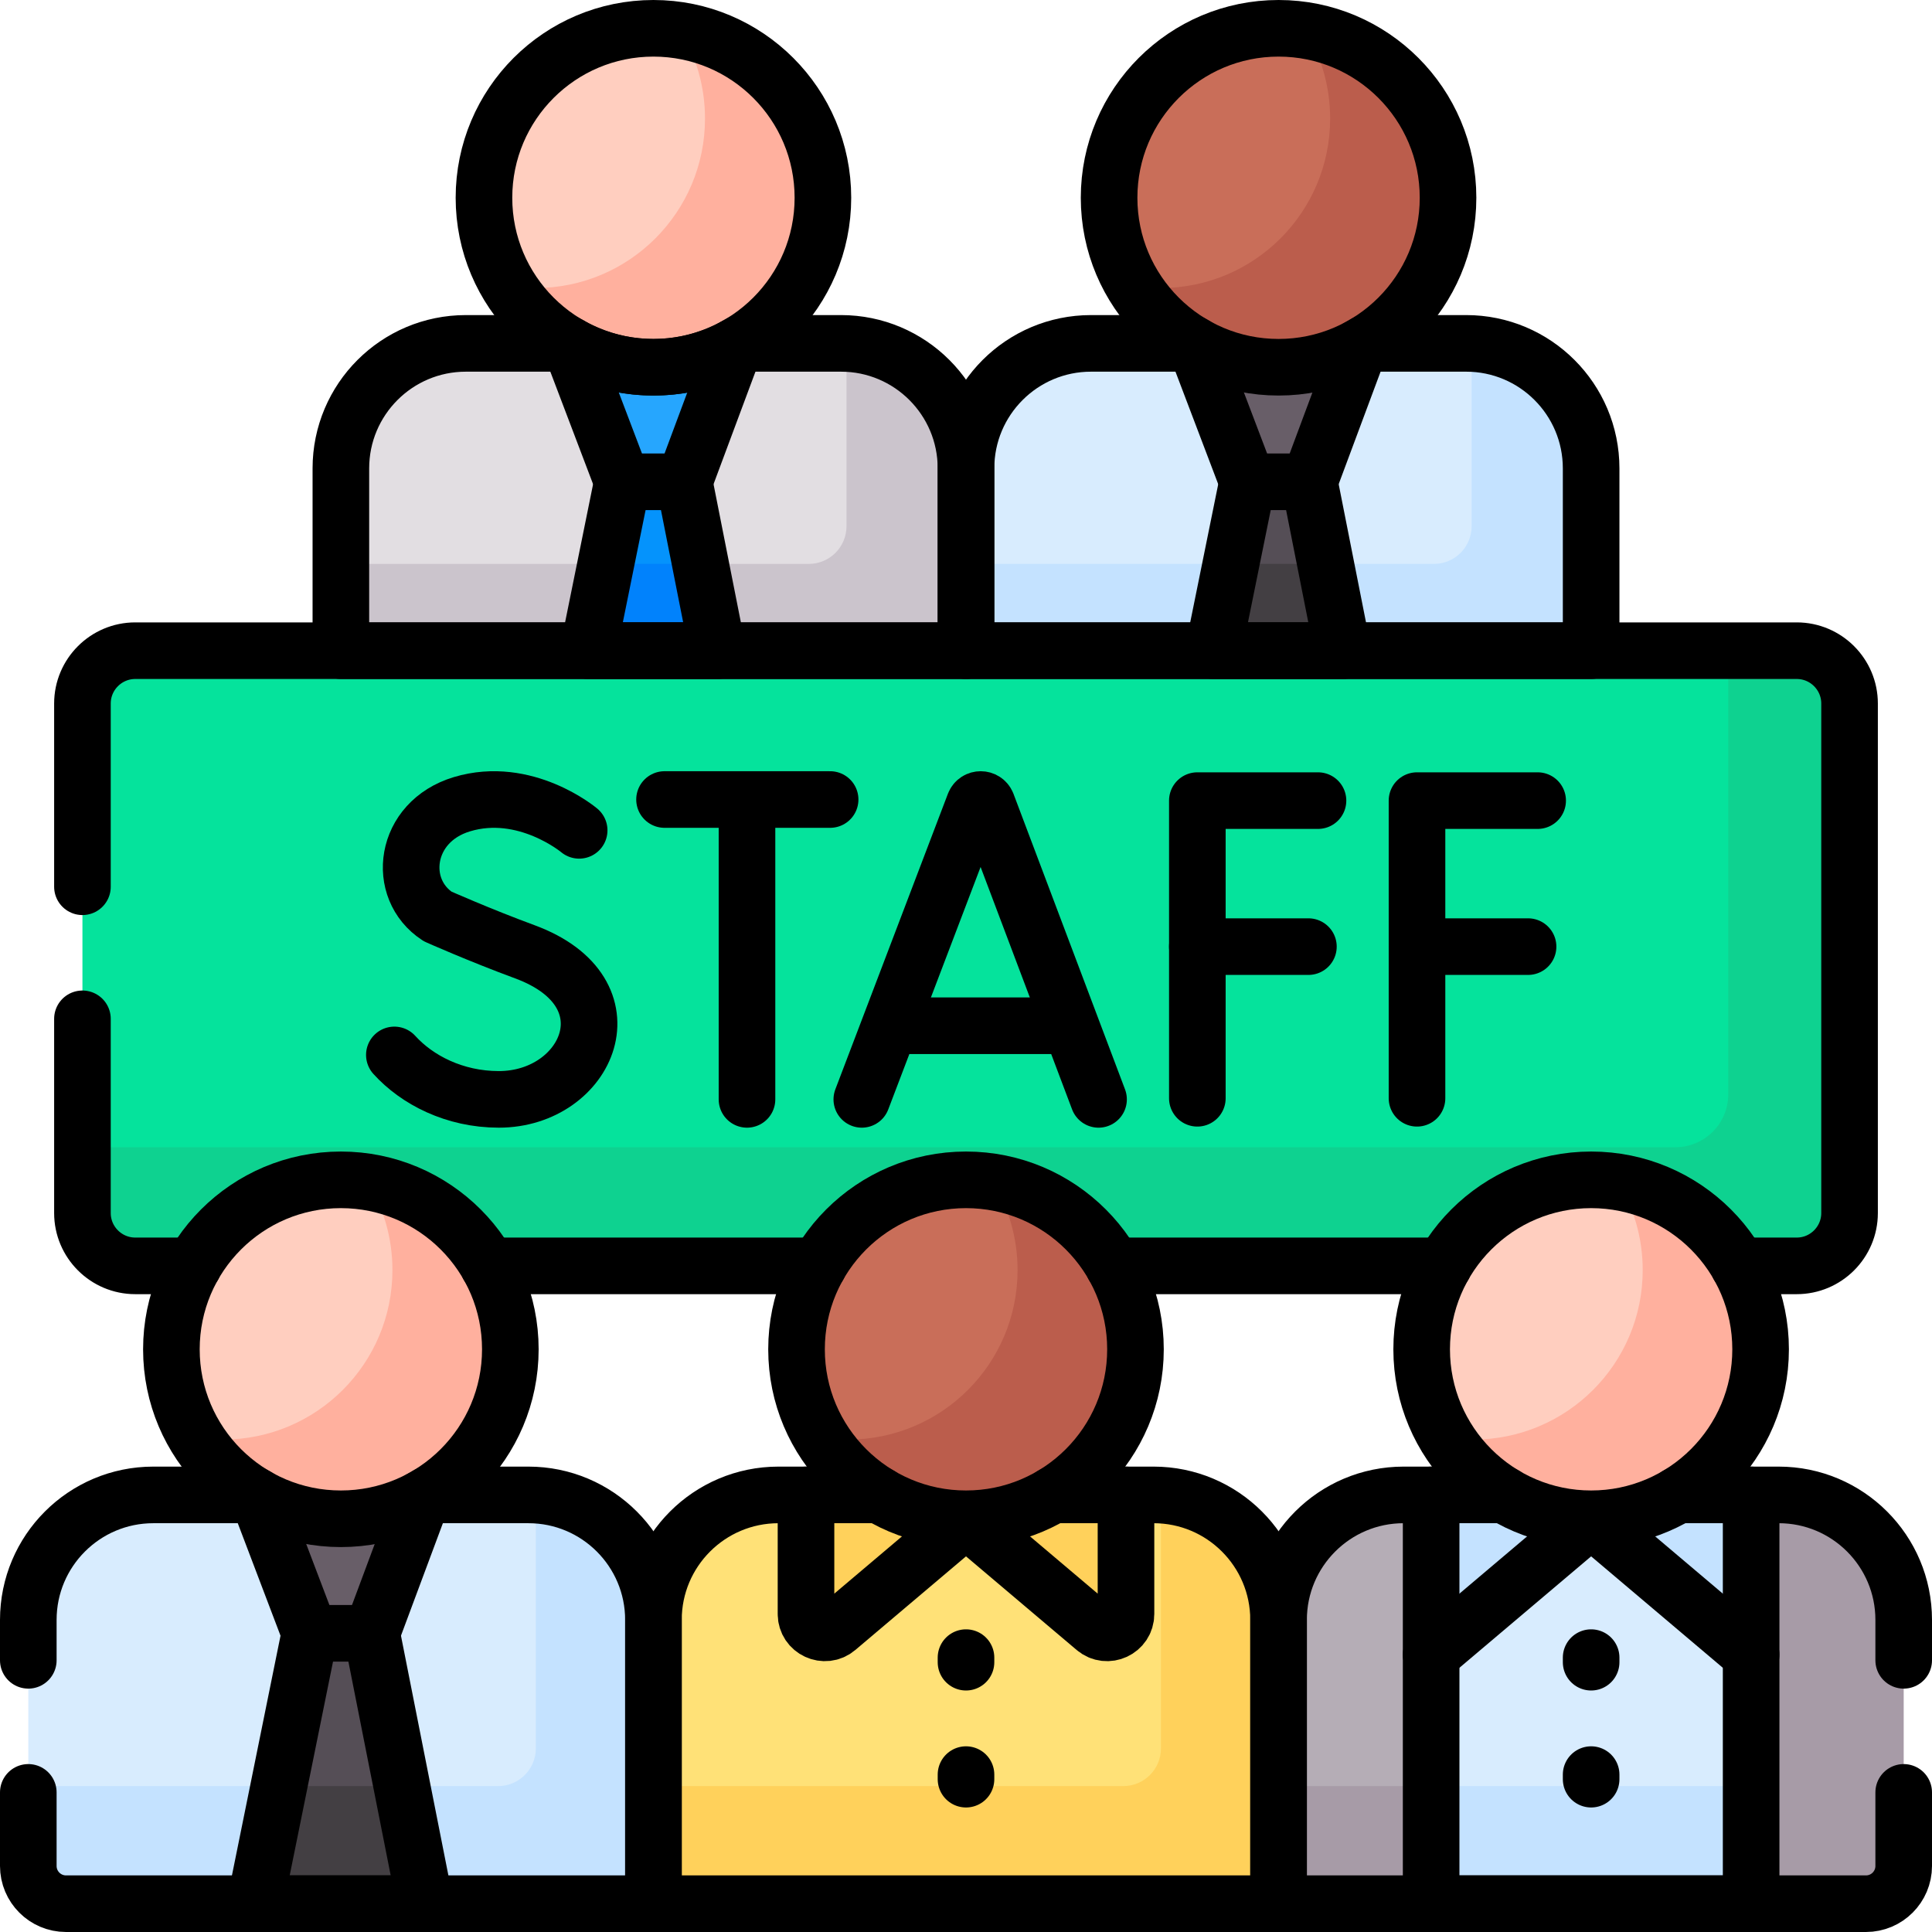
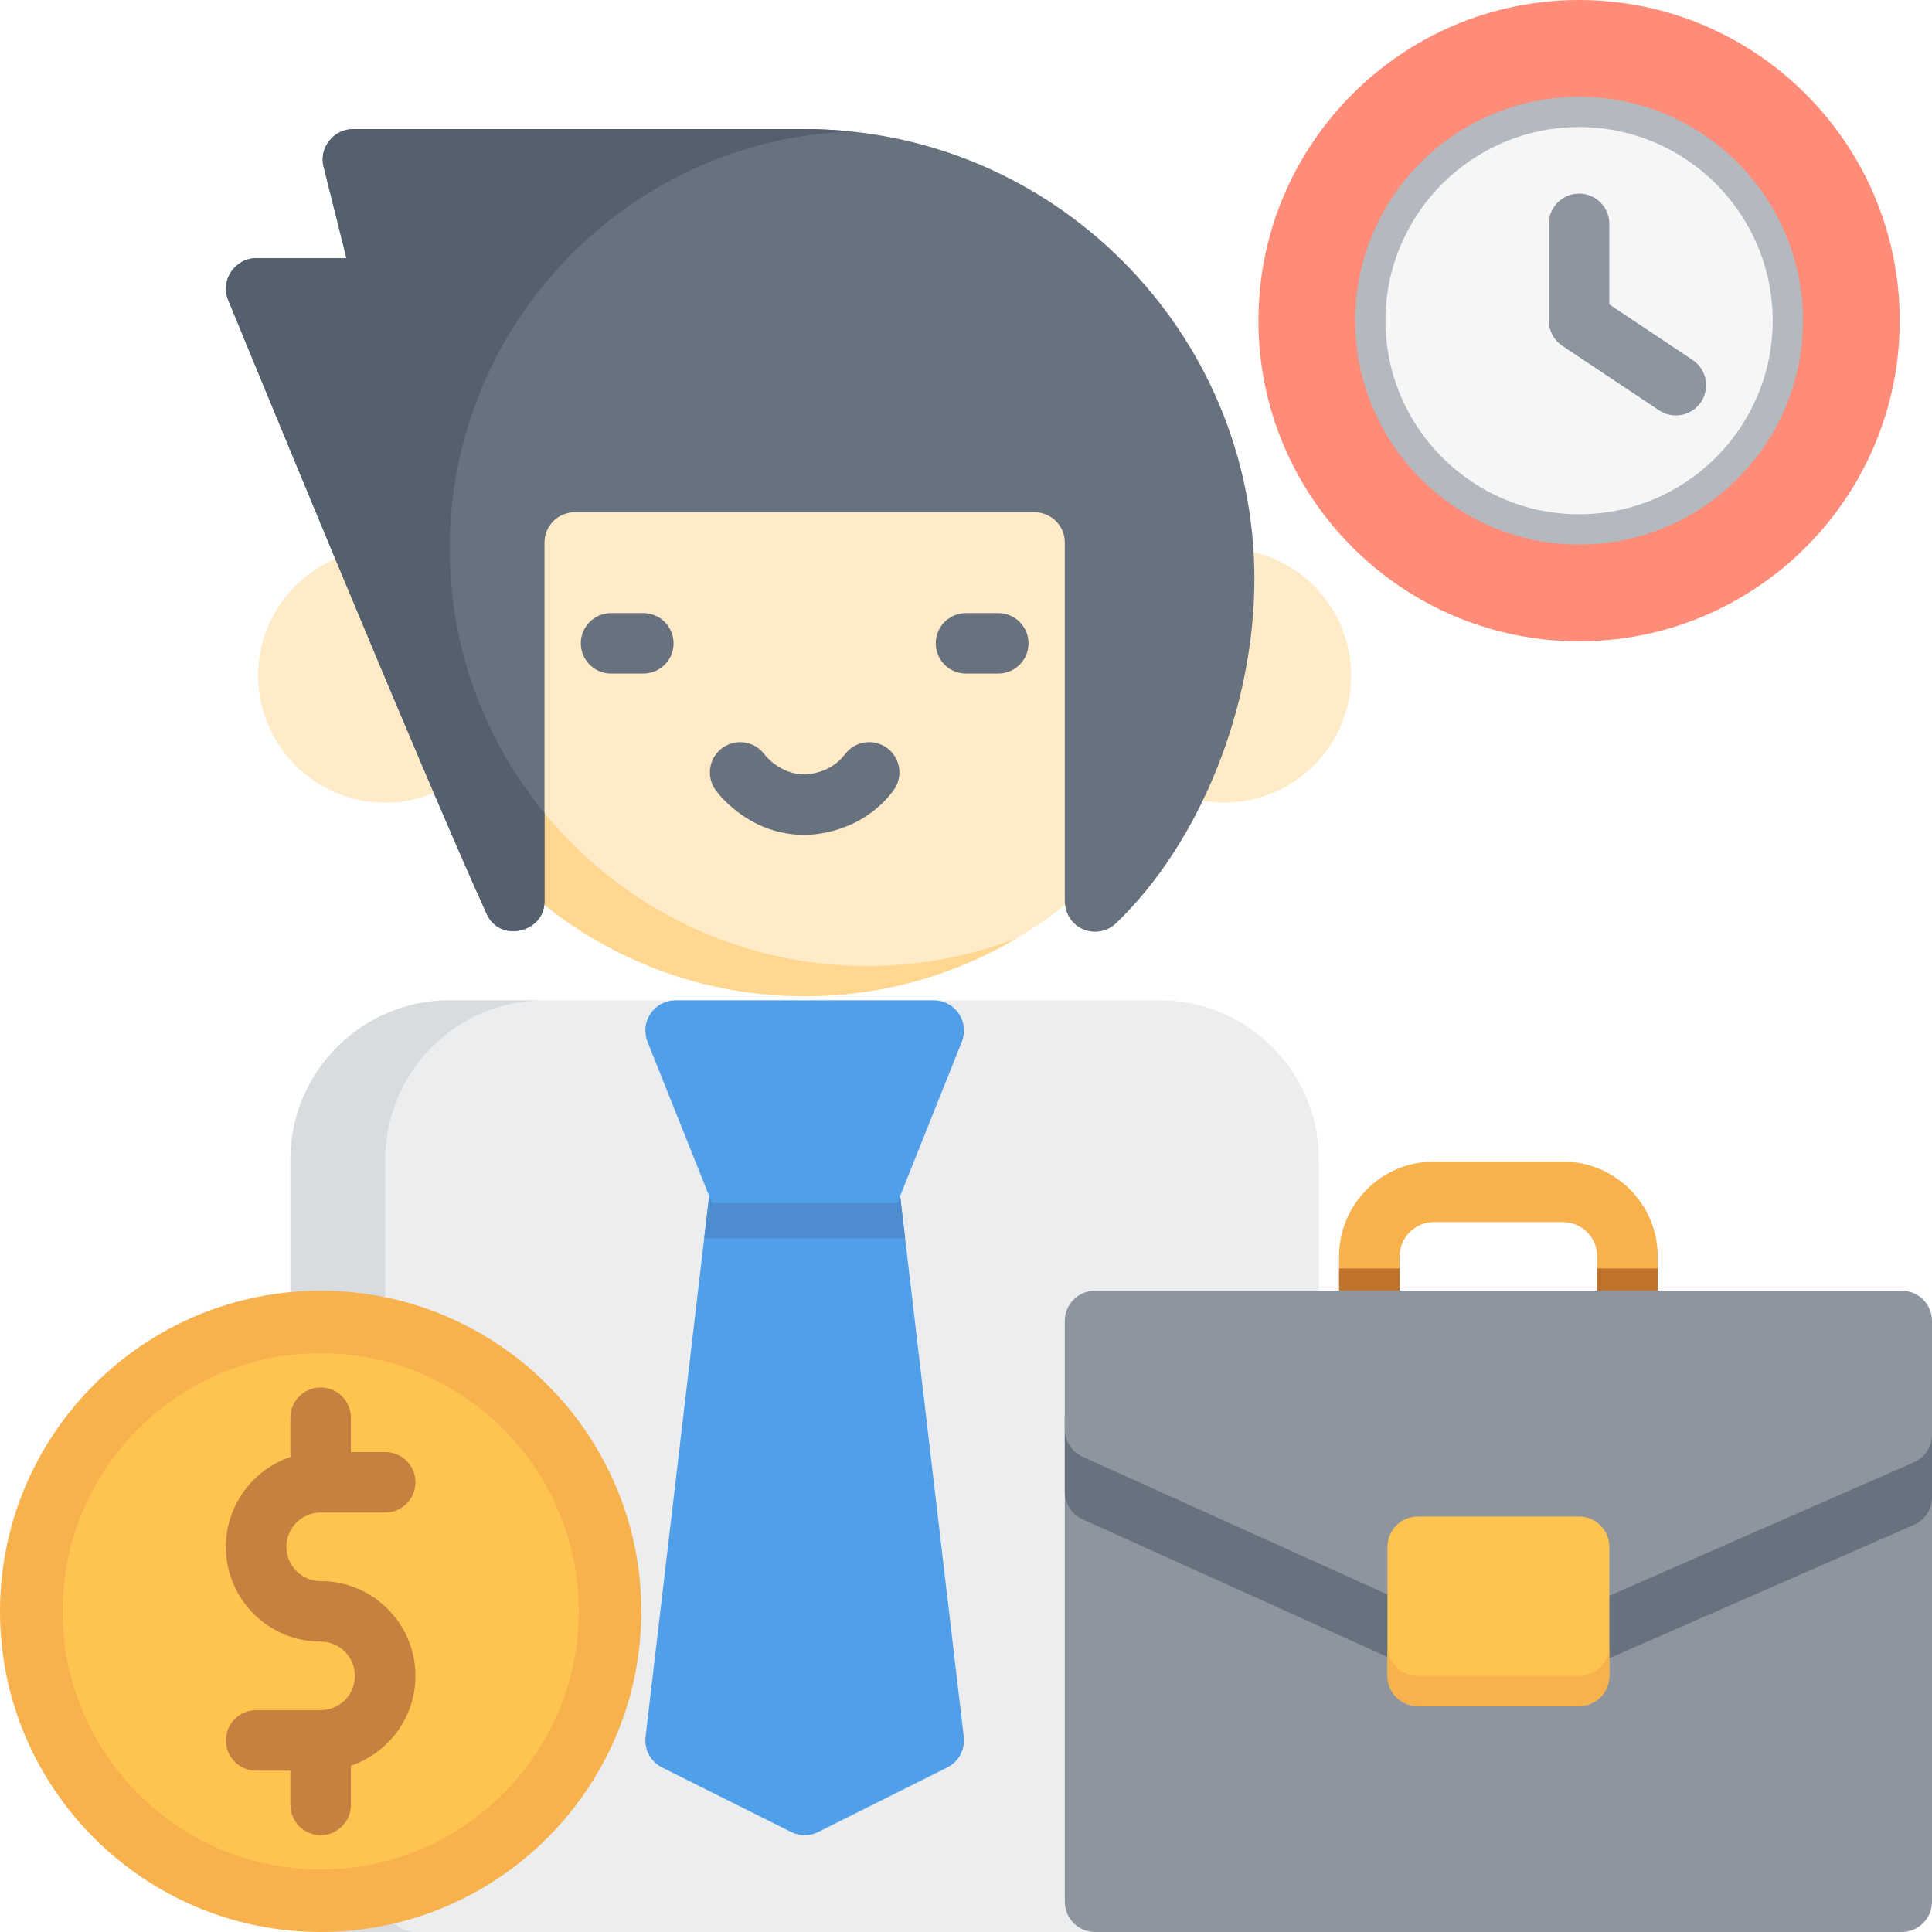
- <svg xmlns="http://www.w3.org/2000/svg" version="1.1" id="Capa_1" x="0px" y="0px" viewBox="0 0 512 512" style="enable-background:new 0 0 512 512;" xml:space="preserve">
+ <svg xmlns="http://www.w3.org/2000/svg" version="1.1" id="Layer_1" viewBox="0 0 512 512" xml:space="preserve">
+   <path style="fill:#ECEDEF;" d="M307.307,265.086H119.182c-23.281,0-42.221,18.941-42.221,42.221v196.676  c0,4.427,3.589,8.017,8.017,8.017h256.534c4.427,0,8.017-3.589,8.017-8.017V307.307  C349.528,284.026,330.587,265.086,307.307,265.086z" />
+   <path style="fill:#D9DCDF;" d="M102.079,503.983V307.307c0-23.28,18.941-42.221,42.221-42.221h-25.119  c-23.281,0-42.221,18.941-42.221,42.221v196.676c0,4.427,3.589,8.017,8.017,8.017h25.119  C105.669,512,102.079,508.411,102.079,503.983z" />
  <g>
-     <g>
-       <g>
-         <g>
-           <g>
-             <path style="fill:#D8ECFE;" d="M421.667,172.439v-48.308c0-18.299-14.834-33.133-33.133-33.133h-99.4       c-18.299,0-33.133,14.834-33.133,33.133v48.308H421.667z" />
-             <path style="fill:#C4E2FF;" d="M390,91.035v48.406c0,5.523-4.477,10-10,10H256v22.998h165.667v-48.308       C421.667,106.324,407.618,91.803,390,91.035z" />
-             <polygon style="fill:#685E68;" points="316.686,90.998 330.623,127.677 331.44,128.677 346.155,128.677 346.991,127.677 &#10;&#09;&#09;&#09;&#09;&#09;&#09;360.658,90.998 &#09;&#09;&#09;&#09;&#09;" />
-             <path style="fill:#05E39C;" d="M35.847,335.467c-7.72,0-14-6.28-14-14V186.439c0-7.72,6.28-14,14-14h440.306       c7.72,0,14,6.28,14,14v135.028c0,7.72-6.28,14-14,14H35.847z" />
-             <path style="fill:#0ED290;" d="M476.153,172.439H458v117.588c0,7.72-6.28,14-14,14H21.847v17.439c0,7.72,6.28,14,14,14h440.306       c7.72,0,14-6.28,14-14V186.439C490.153,178.72,483.873,172.439,476.153,172.439z" />
-             <polygon style="fill:#554E56;" points="355.846,172.439 346.991,127.677 330.623,127.677 321.55,172.439 &#09;&#09;&#09;&#09;&#09;" />
-             <polygon style="fill:#433F43;" points="326.211,149.441 321.55,172.439 355.846,172.439 351.296,149.441 &#09;&#09;&#09;&#09;&#09;" />
-             <circle style="fill:#C96E59;" cx="338.833" cy="52.412" r="44.912" />
-             <g>
-               <path style="fill:#E2DEE2;" d="M256,172.439v-48.308c0-18.299-14.834-33.133-33.133-33.133h-99.4        c-18.299,0-33.133,14.834-33.133,33.133v48.308H256z" />
-               <path style="fill:#CBC4CC;" d="M224.333,91.035v48.406c0,5.523-4.477,10-10,10h-124v22.998H256v-48.308        C256,106.324,241.951,91.803,224.333,91.035z" />
-               <polygon style="fill:#26A6FE;" points="151.019,90.998 164.956,127.677 165.774,128.677 180.488,128.677 181.324,127.677 &#10;&#09;&#09;&#09;&#09;&#09;&#09;&#09;194.992,90.998 &#09;&#09;&#09;&#09;&#09;&#09;" />
-               <polygon style="fill:#0593FC;" points="190.179,172.439 181.324,127.677 164.956,127.677 155.883,172.439 &#09;&#09;&#09;&#09;&#09;&#09;" />
-               <polygon style="fill:#0182FC;" points="160.545,149.441 155.883,172.439 190.179,172.439 185.63,149.441 &#09;&#09;&#09;&#09;&#09;&#09;" />
-               <circle style="fill:#FFCEBF;" cx="173.167" cy="52.412" r="44.912" />
-             </g>
-           </g>
-           <g>
-             <g>
-               <path style="fill:#D8ECFE;" d="M140.033,396.166h-99.4C22.334,396.166,7.5,411,7.5,429.299V494.5c0,5.523,4.477,10,10,10        h155.667v-75.201C173.167,411,158.332,396.166,140.033,396.166z" />
-               <path style="fill:#C4E2FF;" d="M142,396.229v67.105c0,5.523-4.477,10-10,10H7.5V494.5c0,5.523,4.477,10,10,10h155.667v-75.201        C173.167,411.661,159.383,397.247,142,396.229z" />
-               <circle style="fill:#FFCEBF;" cx="90.333" cy="357.58" r="44.912" />
-               <polygon style="fill:#685E68;" points="68.186,396.166 82.123,432.844 82.94,433.844 97.655,433.844 98.491,432.844 &#10;&#09;&#09;&#09;&#09;&#09;&#09;&#09;112.158,396.166 &#09;&#09;&#09;&#09;&#09;&#09;" />
-               <polygon style="fill:#554E56;" points="112.666,504.5 98.491,432.844 82.123,432.844 67.6,504.5 &#09;&#09;&#09;&#09;&#09;&#09;" />
-               <polygon style="fill:#433F43;" points="73.916,473.334 67.6,504.5 112.666,504.5 106.501,473.334 &#09;&#09;&#09;&#09;&#09;&#09;" />
-             </g>
-             <g>
-               <path style="fill:#FFE177;" d="M305.7,396.166h-99.4c-18.299,0-33.133,14.834-33.133,33.133V504.5h165.667v-75.201        C338.833,411,323.999,396.166,305.7,396.166z" />
-               <path style="fill:#FFD15B;" d="M307.667,396.229v67.105c0,5.523-4.477,10-10,10h-124.5V504.5h165.667v-75.201        C338.833,411.661,325.049,397.247,307.667,396.229z" />
-               <path style="fill:#FFD15B;" d="M256,402.627l34.171,28.911c3.25,2.749,8.229,0.44,8.229-3.817l0-31.554h-84.802l0,31.554        c0,4.257,4.98,6.566,8.229,3.817L256,402.627z" />
-               <circle style="fill:#C96E59;" cx="256" cy="357.58" r="44.912" />
-             </g>
-             <g>
-               <g>
-                 <path style="fill:#B5ADB6;" d="M380.266,396.166h-8.299c-18.299,0-33.133,14.834-33.133,33.133V504.5h41.432V396.166z" />
-                 <path style="fill:#A79BA7;" d="M471.367,396.166h-8.299V504.5H494.5c5.523,0,10-4.477,10-10v-65.201         C504.5,411,489.666,396.166,471.367,396.166z" />
-               </g>
-               <rect x="338.833" y="473.334" style="fill:#A79BA7;" width="40.432" height="31.166" />
-               <rect x="379.266" y="396.166" style="fill:#D8ECFE;" width="84.802" height="108.334" />
-               <rect x="379.266" y="473.334" style="fill:#C4E2FF;" width="84.802" height="31.166" />
-               <polygon style="fill:#C4E2FF;" points="421.667,402.627 464.068,438.5 464.068,396.166 379.266,396.166 379.266,438.5 &#09;&#09;&#09;&#09;&#09;&#09;&#10;&#09;&#09;&#09;&#09;&#09;&#09;&#09;" />
-               <circle style="fill:#FFCEBF;" cx="421.667" cy="357.58" r="44.912" />
-             </g>
-           </g>
-         </g>
-         <path style="fill:#BB5D4C;" d="M345.957,8.068c4.15,6.804,6.543,14.798,6.543,23.352c0,24.804-20.108,44.912-44.912,44.912     c-2.425,0-4.803-0.198-7.124-0.568c7.885,12.928,22.119,21.561,38.37,21.561c24.804,0,44.912-20.108,44.912-44.912     C383.746,30.033,367.375,11.483,345.957,8.068z" />
-         <path style="fill:#FFB09E;" d="M180.291,8.068c4.15,6.804,6.543,14.798,6.543,23.352c0,24.804-20.108,44.912-44.912,44.912     c-2.425,0-4.803-0.198-7.124-0.568c7.885,12.928,22.119,21.561,38.37,21.561c24.804,0,44.912-20.108,44.912-44.912     C218.079,30.033,201.709,11.483,180.291,8.068z" />
-         <path style="fill:#FFB09E;" d="M428.791,313.236c4.15,6.804,6.543,14.798,6.543,23.352c0,24.804-20.108,44.912-44.912,44.912     c-2.425,0-4.803-0.198-7.124-0.568c7.885,12.928,22.119,21.561,38.37,21.561c24.804,0,44.912-20.108,44.912-44.912     C466.579,335.201,450.209,316.651,428.791,313.236z" />
-         <path style="fill:#BB5D4C;" d="M263.124,313.236c4.15,6.804,6.543,14.798,6.543,23.352c0,24.804-20.108,44.912-44.912,44.912     c-2.425,0-4.803-0.198-7.124-0.568c7.885,12.928,22.119,21.561,38.37,21.561c24.804,0,44.912-20.108,44.912-44.912     C300.912,335.201,284.542,316.651,263.124,313.236z" />
-         <path style="fill:#FFB09E;" d="M97.457,313.236c4.15,6.804,6.543,14.798,6.543,23.352c0,24.804-20.108,44.912-44.912,44.912     c-2.425,0-4.803-0.198-7.124-0.568c7.885,12.928,22.119,21.561,38.37,21.561c24.804,0,44.912-20.108,44.912-44.912     C135.246,335.201,118.875,316.651,97.457,313.236z" />
-       </g>
-     </g>
-     <g>
-       <g>
-         <g>
-           <path style="fill:none;stroke:#000000;stroke-width:15;stroke-linecap:round;stroke-linejoin:round;stroke-miterlimit:10;" d="      M315.85,90.998h-26.717c-18.299,0-33.133,14.834-33.133,33.133v48.308h165.667v-48.308c0-18.299-14.834-33.133-33.133-33.133      h-26.717" />
-           <line style="fill:none;stroke:#000000;stroke-width:15;stroke-linecap:round;stroke-linejoin:round;stroke-miterlimit:10;" x1="295.086" y1="335.467" x2="382.58" y2="335.467" />
-           <line style="fill:none;stroke:#000000;stroke-width:15;stroke-linecap:round;stroke-linejoin:round;stroke-miterlimit:10;" x1="129.42" y1="335.467" x2="216.914" y2="335.467" />
-           <path style="fill:none;stroke:#000000;stroke-width:15;stroke-linecap:round;stroke-linejoin:round;stroke-miterlimit:10;" d="      M21.847,270v51.467c0,7.72,6.28,14,14,14h15.4" />
-           <path style="fill:none;stroke:#000000;stroke-width:15;stroke-linecap:round;stroke-linejoin:round;stroke-miterlimit:10;" d="      M460.753,335.467h15.4c7.72,0,14-6.28,14-14V186.439c0-7.72-6.28-14-14-14H35.847c-7.72,0-14,6.28-14,14V235" />
-           <polygon style="fill:none;stroke:#000000;stroke-width:15;stroke-linecap:round;stroke-linejoin:round;stroke-miterlimit:10;" points="&#10;&#09;&#09;&#09;&#09;&#09;355.846,172.439 346.991,127.677 330.623,127.677 321.55,172.439 &#09;&#09;&#09;&#09;" />
-           <path style="fill:none;stroke:#000000;stroke-width:15;stroke-linecap:round;stroke-linejoin:round;stroke-miterlimit:10;" d="      M222.867,90.998H196.15c-6.724,4.014-14.582,6.326-22.983,6.326c-8.4,0-16.258-2.312-22.983-6.326h-26.717      c-18.299,0-33.133,14.834-33.133,33.133v48.308H256v-48.308C256,105.832,241.166,90.998,222.867,90.998z" />
-           <line style="fill:none;stroke:#000000;stroke-width:15;stroke-linecap:round;stroke-linejoin:round;stroke-miterlimit:10;" x1="151.252" y1="91.613" x2="164.956" y2="127.677" />
-           <line style="fill:none;stroke:#000000;stroke-width:15;stroke-linecap:round;stroke-linejoin:round;stroke-miterlimit:10;" x1="181.324" y1="127.677" x2="194.676" y2="91.845" />
-           <polygon style="fill:none;stroke:#000000;stroke-width:15;stroke-linecap:round;stroke-linejoin:round;stroke-miterlimit:10;" points="&#10;&#09;&#09;&#09;&#09;&#09;190.179,172.439 181.324,127.677 164.956,127.677 155.883,172.439 &#09;&#09;&#09;&#09;" />
-           <path style="fill:none;stroke:#000000;stroke-width:15;stroke-linecap:round;stroke-linejoin:round;stroke-miterlimit:10;" d="      M228.387,291.345l29.839-78.346c0.61-1.491,2.72-1.493,3.333-0.003l29.568,78.35" />
-           <line style="fill:none;stroke:#000000;stroke-width:15;stroke-linecap:round;stroke-linejoin:round;stroke-miterlimit:10;" x1="237.693" y1="271.833" x2="281.971" y2="271.833" />
-           <polyline style="fill:none;stroke:#000000;stroke-width:15;stroke-linecap:round;stroke-linejoin:round;stroke-miterlimit:10;" points="&#10;&#09;&#09;&#09;&#09;&#09;349.282,212.171 317.31,212.171 317.31,291.054 &#09;&#09;&#09;&#09;" />
-           <line style="fill:none;stroke:#000000;stroke-width:15;stroke-linecap:round;stroke-linejoin:round;stroke-miterlimit:10;" x1="317.31" y1="250.865" x2="346.742" y2="250.865" />
-           <polyline style="fill:none;stroke:#000000;stroke-width:15;stroke-linecap:round;stroke-linejoin:round;stroke-miterlimit:10;" points="&#10;&#09;&#09;&#09;&#09;&#09;407.493,212.171 375.521,212.171 375.521,291.054 &#09;&#09;&#09;&#09;" />
-           <line style="fill:none;stroke:#000000;stroke-width:15;stroke-linecap:round;stroke-linejoin:round;stroke-miterlimit:10;" x1="375.521" y1="250.865" x2="404.953" y2="250.865" />
-           <path style="fill:none;stroke:#000000;stroke-width:15;stroke-linecap:round;stroke-linejoin:round;stroke-miterlimit:10;" d="      M153.485,220.049c0,0-14.259-11.986-31.074-6.921c-15.44,4.651-17.599,22.454-6.429,29.737c0,0,10.961,4.89,23.118,9.374      c29.264,10.794,16.658,39.106-6.9,39.106c-11.798,0-21.699-5.166-27.692-11.779" />
-           <line style="fill:none;stroke:#000000;stroke-width:15;stroke-linecap:round;stroke-linejoin:round;stroke-miterlimit:10;" x1="176.107" y1="211.88" x2="219.992" y2="211.88" />
-           <line style="fill:none;stroke:#000000;stroke-width:15;stroke-linecap:round;stroke-linejoin:round;stroke-miterlimit:10;" x1="197.961" y1="214.417" x2="197.961" y2="291.345" />
-           <path style="fill:none;stroke:#000000;stroke-width:15;stroke-linecap:round;stroke-linejoin:round;stroke-miterlimit:10;" d="      M67.35,396.166H40.633C22.334,396.166,7.5,411,7.5,429.299V440" />
-           <path style="fill:none;stroke:#000000;stroke-width:15;stroke-linecap:round;stroke-linejoin:round;stroke-miterlimit:10;" d="      M7.5,475v19.5c0,5.523,4.477,10,10,10h155.667v-75.201c0-18.299-14.834-33.133-33.133-33.133h-26.717" />
-           <line style="fill:none;stroke:#000000;stroke-width:15;stroke-linecap:round;stroke-linejoin:round;stroke-miterlimit:10;" x1="98.491" y1="432.844" x2="111.843" y2="397.013" />
-           <line style="fill:none;stroke:#000000;stroke-width:15;stroke-linecap:round;stroke-linejoin:round;stroke-miterlimit:10;" x1="68.419" y1="396.78" x2="82.123" y2="432.844" />
-           <polygon style="fill:none;stroke:#000000;stroke-width:15;stroke-linecap:round;stroke-linejoin:round;stroke-miterlimit:10;" points="&#10;&#09;&#09;&#09;&#09;&#09;112.666,504.5 98.491,432.844 82.123,432.844 67.6,504.5 &#09;&#09;&#09;&#09;" />
-           <path style="fill:none;stroke:#000000;stroke-width:15;stroke-linecap:round;stroke-linejoin:round;stroke-miterlimit:10;" d="      M233.017,396.166H206.3c-18.299,0-33.133,14.834-33.133,33.133V504.5h165.667v-75.201c0-18.299-14.834-33.133-33.133-33.133      h-26.717" />
-           <path style="fill:none;stroke:#000000;stroke-width:15;stroke-linecap:round;stroke-linejoin:round;stroke-miterlimit:10;" d="      M213.599,396.166v31.554c0,4.257,4.98,6.567,8.229,3.817L256,402.627l34.171,28.911c3.25,2.75,8.229,0.44,8.229-3.817v-31.554" />
-           <g>
-             <line style="fill:none;stroke:#000000;stroke-width:15;stroke-linecap:round;stroke-linejoin:round;stroke-miterlimit:10;" x1="256" y1="439.289" x2="256" y2="440.5" />
-             <line style="fill:none;stroke:#000000;stroke-width:15;stroke-linecap:round;stroke-linejoin:round;stroke-miterlimit:10;" x1="256" y1="470.289" x2="256" y2="471.5" />
-           </g>
-           <path style="fill:none;stroke:#000000;stroke-width:15;stroke-linecap:round;stroke-linejoin:round;stroke-miterlimit:10;" d="      M398.684,396.166h-26.717c-18.299,0-33.133,14.834-33.133,33.133V504.5H494.5c5.523,0,10-4.477,10-10V475" />
-           <path style="fill:none;stroke:#000000;stroke-width:15;stroke-linecap:round;stroke-linejoin:round;stroke-miterlimit:10;" d="      M504.5,440v-10.701c0-18.299-14.834-33.133-33.133-33.133H444.65" />
-           <polyline style="fill:none;stroke:#000000;stroke-width:15;stroke-linecap:round;stroke-linejoin:round;stroke-miterlimit:10;" points="&#10;&#09;&#09;&#09;&#09;&#09;379.266,396.166 379.266,504.5 464.068,504.5 464.068,396.166 &#09;&#09;&#09;&#09;" />
-           <polyline style="fill:none;stroke:#000000;stroke-width:15;stroke-linecap:round;stroke-linejoin:round;stroke-miterlimit:10;" points="&#10;&#09;&#09;&#09;&#09;&#09;379.266,438.5 421.667,402.627 464.068,438.5 &#09;&#09;&#09;&#09;" />
-           <g>
-             <line style="fill:none;stroke:#000000;stroke-width:15;stroke-linecap:round;stroke-linejoin:round;stroke-miterlimit:10;" x1="421.667" y1="439.289" x2="421.667" y2="440.5" />
-             <line style="fill:none;stroke:#000000;stroke-width:15;stroke-linecap:round;stroke-linejoin:round;stroke-miterlimit:10;" x1="421.667" y1="470.289" x2="421.667" y2="471.5" />
-           </g>
-           <circle style="fill:none;stroke:#000000;stroke-width:15;stroke-linecap:round;stroke-linejoin:round;stroke-miterlimit:10;" cx="173.167" cy="52.412" r="44.912" />
-           <line style="fill:none;stroke:#000000;stroke-width:15;stroke-linecap:round;stroke-linejoin:round;stroke-miterlimit:10;" x1="316.919" y1="91.613" x2="330.623" y2="127.677" />
-           <line style="fill:none;stroke:#000000;stroke-width:15;stroke-linecap:round;stroke-linejoin:round;stroke-miterlimit:10;" x1="346.991" y1="127.677" x2="360.343" y2="91.845" />
-           <circle style="fill:none;stroke:#000000;stroke-width:15;stroke-linecap:round;stroke-linejoin:round;stroke-miterlimit:10;" cx="90.333" cy="357.58" r="44.912" />
-           <circle style="fill:none;stroke:#000000;stroke-width:15;stroke-linecap:round;stroke-linejoin:round;stroke-miterlimit:10;" cx="256" cy="357.58" r="44.912" />
-         </g>
-         <circle style="fill:none;stroke:#000000;stroke-width:15;stroke-linecap:round;stroke-linejoin:round;stroke-miterlimit:10;" cx="338.833" cy="52.412" r="44.912" />
-       </g>
-       <circle style="fill:none;stroke:#000000;stroke-width:15;stroke-linecap:round;stroke-linejoin:round;stroke-miterlimit:10;" cx="421.667" cy="357.58" r="44.912" />
-     </g>
+     <path style="fill:#FFEBC8;" d="M324.409,145.37c-18.566,0-33.67,15.105-33.67,33.67s15.105,33.67,33.67,33.67   c18.566,0,33.67-15.105,33.67-33.67S342.975,145.37,324.409,145.37z" />
+     <path style="fill:#FFEBC8;" d="M102.079,145.37c-18.566,0-33.67,15.105-33.67,33.67s15.105,33.67,33.67,33.67   s33.67-15.105,33.67-33.67S120.645,145.37,102.079,145.37z" />
+     <path style="fill:#FFEBC8;" d="M213.244,42.756c-61.002,0-110.63,49.629-110.63,110.63s49.629,110.63,110.63,110.63   s110.63-49.629,110.63-110.63S274.246,42.756,213.244,42.756z" />
  </g>
+   <path style="fill:#FFD791;" d="M229.812,256c-61.002,0-110.63-49.629-110.63-110.63c0-40.522,21.903-76.018,54.488-95.29  c-41.513,15.956-71.056,56.243-71.056,103.306c0,61.002,49.629,110.63,110.63,110.63c20.48,0,39.674-5.601,56.143-15.341  C257.092,253.402,243.75,256,229.812,256z" />
  <g>
- </g>
+     <path style="fill:#68727E;" d="M170.489,178.505h-8.551c-4.427,0-8.017-3.589-8.017-8.017s3.589-8.017,8.017-8.017h8.551   c4.427,0,8.017,3.589,8.017,8.017S174.916,178.505,170.489,178.505z" />
+     <path style="fill:#68727E;" d="M264.551,178.505H256c-4.427,0-8.017-3.589-8.017-8.017s3.589-8.017,8.017-8.017h8.551   c4.427,0,8.017,3.589,8.017,8.017S268.979,178.505,264.551,178.505z" />
+     <path style="fill:#68727E;" d="M213.244,34.205H93.756c-5.215,0-9.297,4.798-8.005,9.961l6.061,24.244h-23.72   c-5.674,0-9.834,5.697-7.634,11.061c0.513,1.252,51.562,125.59,68.533,162.758c3.583,7.848,15.309,4.842,15.309-3.553v-94.909   c0-4.427,3.589-8.017,8.017-8.017H274.17c4.427,0,8.017,3.589,8.017,8.017v94.906c0,2.593,1.131,5.117,3.219,6.654   c3.243,2.387,7.581,2.011,10.348-0.646c22.278-21.378,36.672-57.214,36.672-91.294C332.426,87.67,278.961,34.205,213.244,34.205z" />
+   </g>
+   <path style="fill:#55606E;" d="M213.244,34.205H93.528c-5.129,0-9.025,4.977-7.777,9.961l6.061,24.244H67.875  c-5.599,0-9.545,5.871-7.416,11.061c0.513,1.252,51.562,125.59,68.533,162.758c3.482,7.629,15.309,5.03,15.309-3.33v-23.415  c-15.688-19.099-25.119-43.525-25.119-70.113c0-59.558,47.307-108.264,106.317-110.539  C221.469,34.417,217.381,34.205,213.244,34.205z" />
+   <path style="fill:#68727E;" d="M213.244,221.261c-13.994,0-22.046-9.796-23.517-11.76c-2.655-3.542-1.936-8.567,1.607-11.223  c3.543-2.655,8.567-1.936,11.223,1.607c0.164,0.218,4.08,5.342,10.688,5.342c0.273,0,6.727-0.061,10.689-5.344  c2.656-3.541,7.681-4.26,11.223-1.603c3.541,2.656,4.26,7.681,1.603,11.223C228.367,220.694,215.698,221.261,213.244,221.261z" />
+   <path style="fill:#509FE8;" d="M255.411,460.291l-17.102-145.37c-0.475-4.037-3.897-7.08-7.962-7.08h-34.205  c-4.065,0-7.487,3.043-7.962,7.08l-17.102,145.37c-0.394,3.355,1.355,6.596,4.377,8.107l34.205,17.102  c2.237,1.118,4.933,1.118,7.17,0l34.205-17.102C254.056,466.887,255.805,463.645,255.411,460.291z" />
+   <path style="fill:#4D8CCF;" d="M238.309,314.922c-0.475-4.037-3.897-7.08-7.962-7.08h-34.205c-4.065,0-7.487,3.043-7.962,7.08  l-1.556,13.229h53.242L238.309,314.922z" />
+   <path style="fill:#509FE8;" d="M247.449,265.086H179.04c-2.66,0-5.147,1.319-6.638,3.522c-1.492,2.203-1.793,5.001-0.805,7.472  l17.102,42.756h49.091l17.102-42.756c0.988-2.47,0.687-5.27-0.805-7.472C252.596,266.405,250.109,265.086,247.449,265.086z" />
+   <path style="fill:#FF8C78;" d="M418.472,0c-46.856,0-84.977,38.121-84.977,84.977s38.121,84.977,84.977,84.977  s84.977-38.121,84.977-84.977S465.328,0,418.472,0z" />
+   <path style="fill:#B3B9BF;" d="M418.472,25.653c-32.711,0-59.324,26.612-59.324,59.324s26.612,59.324,59.324,59.324  s59.324-26.612,59.324-59.324S451.183,25.653,418.472,25.653z" />
+   <path style="fill:#F6F6F7;" d="M418.472,33.67c-28.29,0-51.307,23.016-51.307,51.307s23.016,51.307,51.307,51.307  c28.29,0,51.307-23.016,51.307-51.307S446.762,33.67,418.472,33.67z" />
+   <path style="fill:#8E959F;" d="M444.118,110.097c-1.529,0-3.073-0.436-4.439-1.348l-25.653-17.102c-2.23-1.487-3.57-3.989-3.57-6.67  V59.324c0-4.427,3.589-8.017,8.017-8.017c4.427,0,8.017,3.589,8.017,8.017v21.363l22.083,14.722  c3.684,2.455,4.68,7.433,2.223,11.116C449.251,108.843,446.709,110.097,444.118,110.097z" />
+   <path style="fill:#F7B14D;" d="M84.977,342.046C38.121,342.046,0,380.167,0,427.023S38.121,512,84.977,512  s84.977-38.121,84.977-84.977S131.833,342.046,84.977,342.046z" />
+   <path style="fill:#FFC44F;" d="M84.977,358.614c-37.721,0-68.409,30.688-68.409,68.409s30.688,68.409,68.409,68.409  s68.409-30.688,68.409-68.409S122.698,358.614,84.977,358.614z" />
+   <path style="fill:#C6803F;" d="M84.977,419.006c-5.01,0-9.086-4.076-9.086-9.086s4.076-9.086,9.086-9.086h17.102  c4.427,0,8.017-3.589,8.017-8.017c0-4.427-3.589-8.017-8.017-8.017h-9.086v-9.086c0-4.427-3.589-8.017-8.017-8.017  c-4.427,0-8.017,3.589-8.017,8.017v10.405c-9.93,3.354-17.102,12.752-17.102,23.8c0,13.851,11.268,25.119,25.119,25.119  c5.01,0,9.086,4.076,9.086,9.086s-4.076,9.086-9.086,9.086H67.875c-4.427,0-8.017,3.589-8.017,8.017s3.589,8.017,8.017,8.017h9.086  v9.086c0,4.427,3.589,8.017,8.017,8.017c4.427,0,8.017-3.589,8.017-8.017v-10.405c9.93-3.354,17.102-12.752,17.102-23.8  C110.096,430.275,98.828,419.006,84.977,419.006z" />
+   <path style="fill:#8E959F;" d="M282.188,375.003v128.98c0,4.427,3.589,8.017,8.017,8.017h213.779c4.427,0,8.017-3.589,8.017-8.017  v-128.98H282.188z" />
+   <path style="fill:#F7B14D;" d="M439.315,332.96c0-13.851-11.268-25.119-25.119-25.119h-34.205  c-13.851,0-25.119,11.268-25.119,25.119v13.54h16.033v-13.54c0-5.01,4.076-9.086,9.086-9.086h34.205c5.01,0,9.086,4.076,9.086,9.086  v13.54h16.033V332.96z" />
  <g>
- </g>
-   <g>
- </g>
-   <g>
- </g>
-   <g>
- </g>
-   <g>
- </g>
-   <g>
- </g>
-   <g>
- </g>
-   <g>
- </g>
-   <g>
- </g>
-   <g>
- </g>
-   <g>
- </g>
-   <g>
- </g>
-   <g>
- </g>
-   <g>
- </g>
+     <rect x="354.873" y="336.167" style="fill:#BF722A;" width="16.033" height="10.333" />
+     <rect x="423.282" y="336.167" style="fill:#BF722A;" width="16.033" height="10.333" />
+   </g>
+   <path style="fill:#68727E;" d="M282.188,375.003v20.315c0,3.151,1.846,6.009,4.717,7.306l106.889,48.272  c2.052,0.927,4.454,0.94,6.517,0.036l106.889-46.836c2.916-1.277,4.799-4.16,4.799-7.343v-21.751H282.188z" />
+   <path style="fill:#8E959F;" d="M503.983,342.046H290.205c-4.427,0-8.017,3.589-8.017,8.017v28.688c0,3.151,1.846,6.009,4.717,7.306  l106.889,48.272c2.052,0.927,4.454,0.94,6.517,0.036l106.889-46.836c2.916-1.277,4.799-4.16,4.799-7.343v-30.124  C512,345.635,508.411,342.046,503.983,342.046z" />
+   <path style="fill:#FFC44F;" d="M418.472,401.904h-42.756c-4.427,0-8.017,3.589-8.017,8.017v34.205c0,4.427,3.589,8.017,8.017,8.017  h42.756c4.427,0,8.017-3.589,8.017-8.017v-34.205C426.489,405.493,422.899,401.904,418.472,401.904z" />
+   <path style="fill:#F7B14D;" d="M418.472,444.125h-42.756c-4.427,0-8.017-3.589-8.017-8.017v8.017c0,4.427,3.589,8.017,8.017,8.017  h42.756c4.427,0,8.017-3.589,8.017-8.017v-8.017C426.489,440.536,422.899,444.125,418.472,444.125z" />
</svg>
